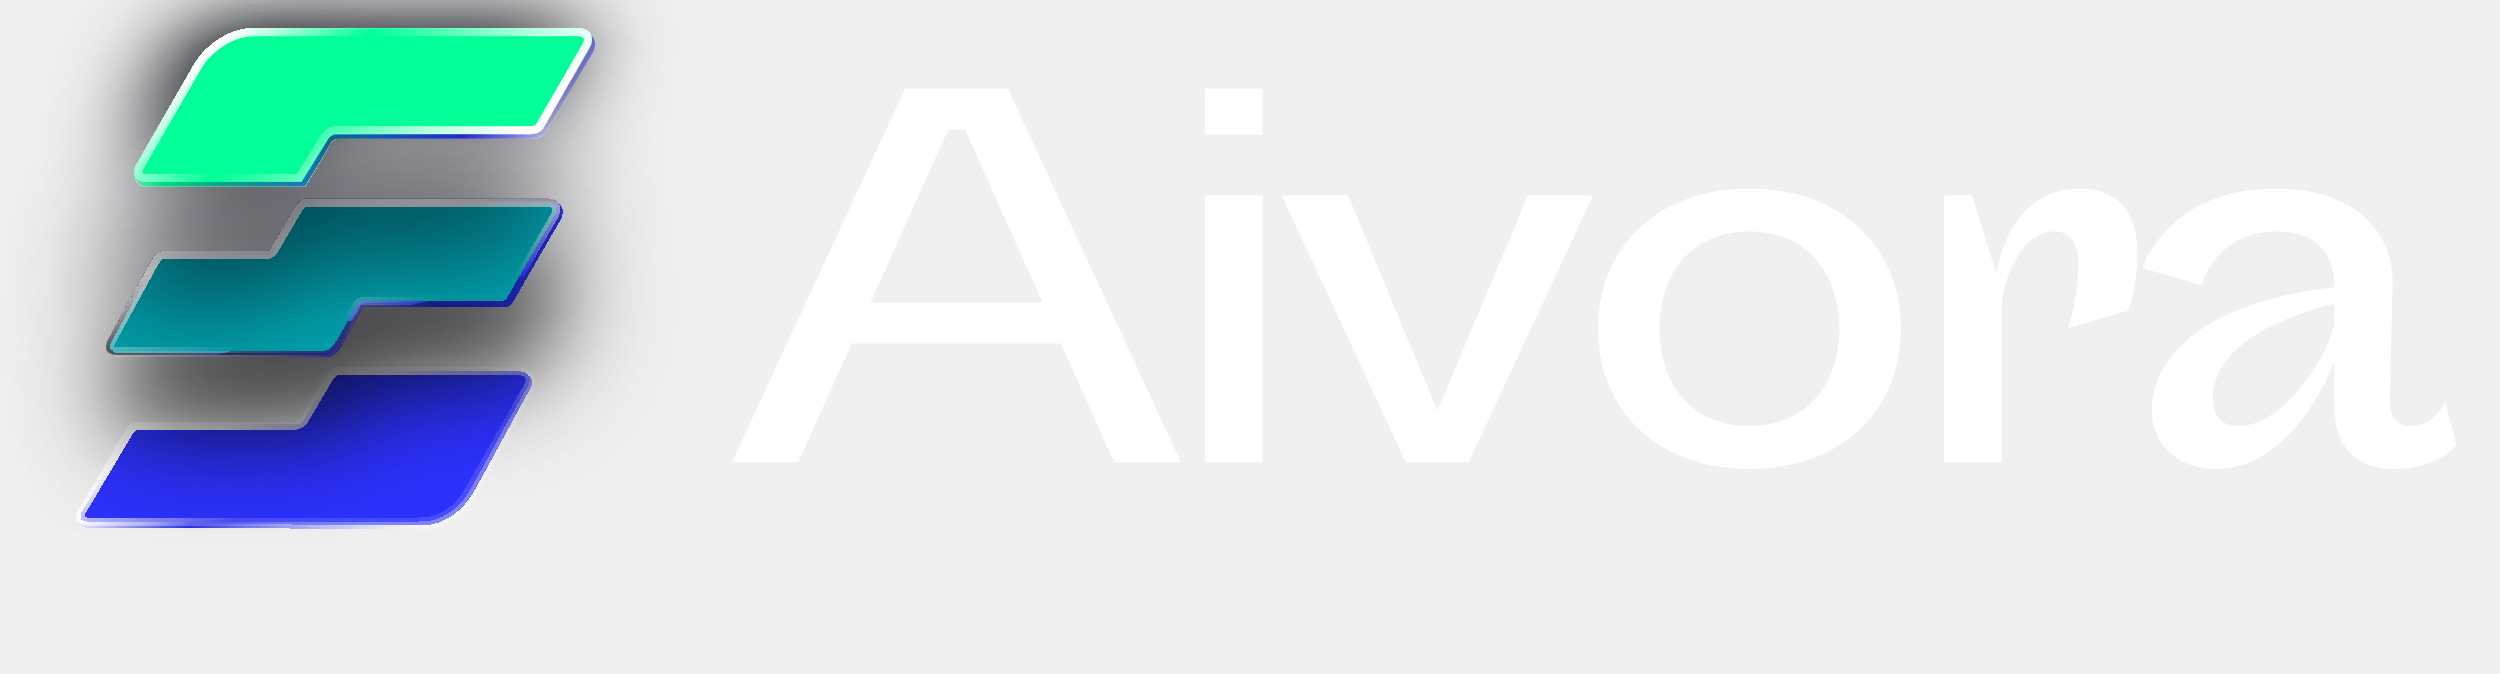
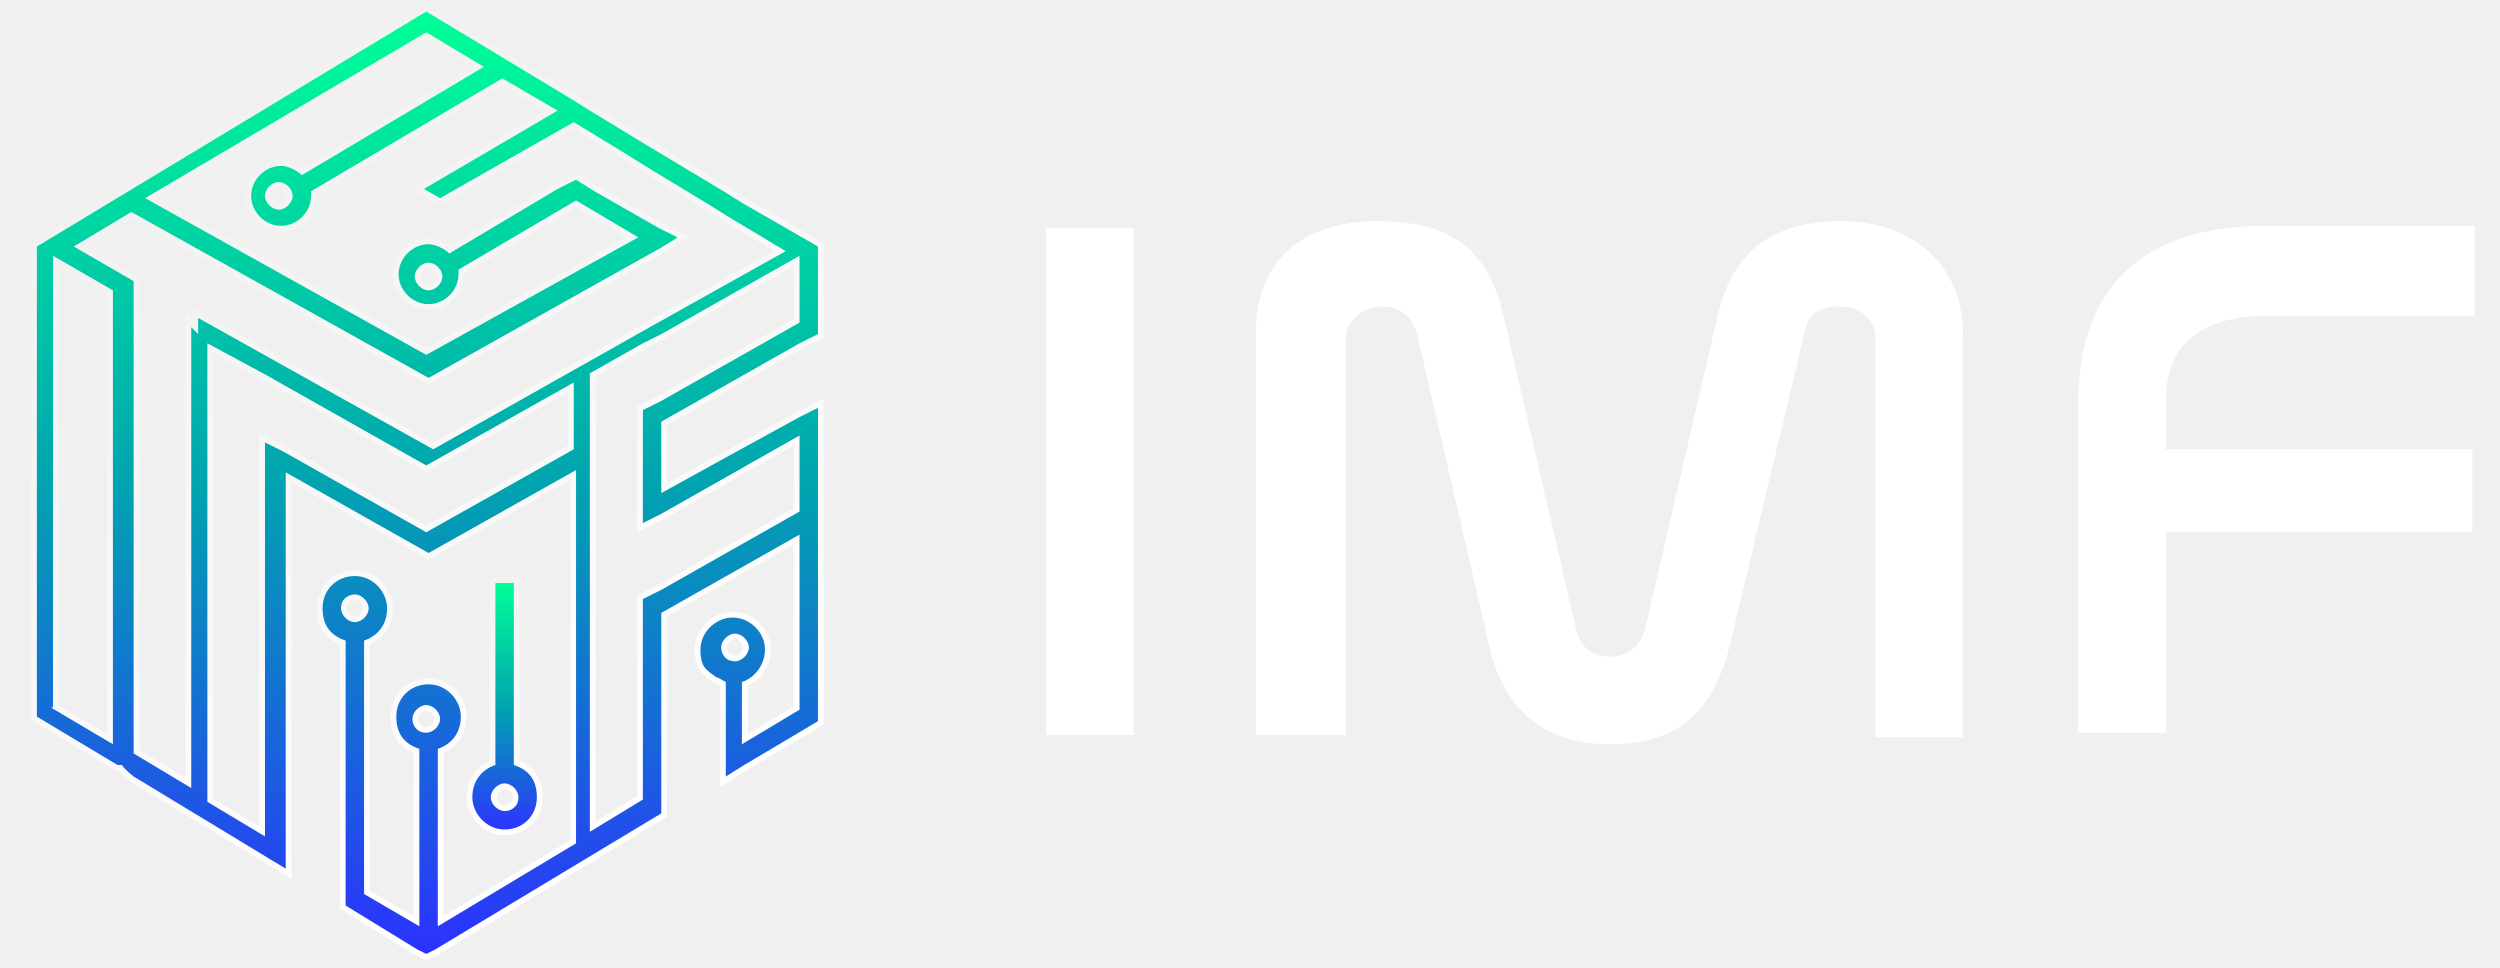
- <svg xmlns="http://www.w3.org/2000/svg" width="156" height="42" viewBox="0 0 156 42" fill="none">
-   <path d="M69.524 28.841L66.194 21.431H53.144L49.814 28.841H45.674L56.474 5.531H62.894L73.694 28.841H69.524ZM59.174 8.081L54.314 18.881H65.054L60.224 8.081H59.174ZM75.183 8.411V5.531H78.783V8.411H75.183ZM75.183 28.841V12.191H78.783V28.841H75.183ZM99.417 12.191L91.647 28.841H87.717L79.977 12.191H84.117L89.697 25.631L95.337 12.191H99.417ZM99.716 20.501C99.716 15.611 103.226 11.771 109.166 11.771C115.106 11.771 118.616 15.611 118.616 20.501C118.616 25.421 115.106 29.261 109.166 29.261C103.226 29.261 99.716 25.421 99.716 20.501ZM103.556 20.501C103.556 24.101 105.686 26.591 109.166 26.591C112.586 26.591 114.776 24.101 114.776 20.501C114.776 16.901 112.586 14.441 109.166 14.441C105.686 14.441 103.556 16.901 103.556 20.501ZM124.916 18.971V28.841H121.316V12.191H123.056L124.586 17.141C124.586 17.141 125.156 11.771 129.746 11.771C132.506 11.771 133.376 13.661 133.376 15.851C133.376 17.981 132.776 19.391 132.776 19.391L129.056 20.471C129.056 20.471 129.686 18.551 129.686 16.631C129.686 15.191 129.206 14.441 128.216 14.441C125.906 14.441 124.916 18.011 124.916 18.971ZM149.118 24.851C149.088 25.901 149.478 26.591 150.438 26.591C151.908 26.591 152.568 25.091 152.568 25.091L153.288 27.761C153.288 27.761 152.178 29.261 149.388 29.261C147.528 29.261 145.668 28.331 145.668 25.391V22.541C145.668 22.541 143.268 29.261 138.288 29.261C135.828 29.261 134.268 27.671 134.268 25.601C134.268 22.811 136.728 18.941 145.668 17.921C145.668 17.921 145.968 14.441 142.098 14.441C138.198 14.441 137.388 17.801 137.388 17.801L133.668 16.721C133.668 16.721 135.288 11.771 141.978 11.771C146.958 11.771 149.388 14.441 149.298 17.861L149.118 24.851ZM138.078 24.851C138.078 25.991 138.678 26.591 139.668 26.591C142.848 26.591 145.728 21.251 145.668 19.991V18.941C138.978 20.651 138.078 23.381 138.078 24.851Z" fill="white" />
-   <g filter="url(#filter0_d_1683_2936)">
-     <path d="M26.395 32.758L5.544 32.683C4.888 32.683 4.873 32.087 5.246 31.789C6.103 30.349 7.96 27.536 8.166 27.178C8.373 26.821 8.55 26.731 8.613 26.731H18.448C18.866 26.731 19.119 26.433 19.194 26.284C19.604 25.589 20.477 24.108 20.684 23.751C20.89 23.393 21.167 23.304 21.28 23.304H32.37C33.324 23.304 33.264 23.9 33.115 24.198C32.271 25.695 30.478 29.094 29.524 30.746C28.664 32.236 27.215 32.832 26.395 32.758Z" fill="#2C32FE" shape-rendering="crispEdges" />
-     <path d="M26.395 32.758L5.544 32.683C4.888 32.683 4.873 32.087 5.246 31.789C6.103 30.349 7.96 27.536 8.166 27.178C8.373 26.821 8.55 26.731 8.613 26.731H18.448C18.866 26.731 19.119 26.433 19.194 26.284C19.604 25.589 20.477 24.108 20.684 23.751C20.89 23.393 21.167 23.304 21.28 23.304H32.37C33.324 23.304 33.264 23.9 33.115 24.198C32.271 25.695 30.478 29.094 29.524 30.746C28.664 32.236 27.215 32.832 26.395 32.758Z" stroke="url(#paint0_linear_1683_2936)" stroke-width="0.5" shape-rendering="crispEdges" />
+ <svg xmlns="http://www.w3.org/2000/svg" xmlns:xlink="http://www.w3.org/1999/xlink" id="Capa_1" version="1.1" viewBox="0 0 108.5 42">
+   <defs>
+     <style>
+       .st0 {
+         fill: url(#Degradado_sin_nombre_311);
+       }
+ 
+       .st1 {
+         fill: #fff;
+       }
+ 
+       .st2 {
+         stroke: url(#Nueva_muestra_de_degradado_1);
+       }
+ 
+       .st2, .st3 {
+         fill: none;
+         stroke-width: .5px;
+       }
+ 
+       .st3 {
+         stroke: url(#Nueva_muestra_de_degradado_11);
+       }
+ 
+       .st4 {
+         fill: url(#Degradado_sin_nombre_31);
+       }
+     </style>
+     <linearGradient id="Nueva_muestra_de_degradado_1" data-name="Nueva muestra de degradado 1" x1="27.5" y1="36.4" x2="9.6" y2="5.4" gradientUnits="userSpaceOnUse">
+       <stop offset="0" stop-color="#fff" />
+       <stop offset="1" stop-color="#fff" stop-opacity=".1" />
+     </linearGradient>
+     <linearGradient id="Nueva_muestra_de_degradado_11" data-name="Nueva muestra de degradado 1" x1="24.3" y1="35.2" x2="19.2" y2="26.3" xlink:href="#Nueva_muestra_de_degradado_1" />
+     <linearGradient id="Degradado_sin_nombre_31" data-name="Degradado sin nombre 31" x1="18.5" y1="41.3" x2="18.5" y2=".5" gradientUnits="userSpaceOnUse">
+       <stop offset="0" stop-color="#2c32fe" />
+       <stop offset=".5" stop-color="#00a4af" />
+       <stop offset="1" stop-color="#00ff97" />
+     </linearGradient>
+     <linearGradient id="Degradado_sin_nombre_311" data-name="Degradado sin nombre 31" x1="21.9" y1="36.1" x2="21.9" y2="25.3" xlink:href="#Degradado_sin_nombre_31" />
+   </defs>
+   <g>
+     <path class="st2" d="M35.5,10.7l-3.3-1.9-.8-.5-3.5-2.1h0s0,0,0,0l-2.3-1.4-.8-.5-6.3-3.8L1.6,10.7h0v20.4l3.5,2.1h.2c0,.1.5.5.5.5h0l6.6,4v-.8h0v-16.4l6.2,3.5,6.4-3.6v16.2l-6,3.6v-7.7c.6-.2,1-.7,1-1.4s-.6-1.4-1.4-1.4-1.4.6-1.4,1.4.4,1.2,1,1.4v7.7l-2.4-1.4v-11c.6-.2,1-.7,1-1.4s-.6-1.4-1.4-1.4-1.4.6-1.4,1.4.4,1.2,1,1.4v11.5l3.1,1.9.4.2.4-.2,9.8-5.9v-8.7l6-3.4h0s0,5,0,5v2.6l-2.5,1.5v-2.7h0c.6-.2,1-.8,1-1.4s0,0,0,0c0-.8-.7-1.4-1.4-1.4s-1.4.6-1.4,1.4.3.9.7,1.2c.1,0,.2.1.4.2v4.1l.8-.5,3.2-1.9v-13.6l-.8.4h0s0,0,0,0l-3.1,1.7-2.9,1.6v-3.1l6-3.4h0s.8-.4.8-.4h0v-3.8ZM14.8,26.4c0-.4.3-.6.6-.6s.6.3.6.6-.3.6-.6.6-.6-.3-.6-.6ZM18.5,31.8c-.4,0-.6-.3-.6-.6s.3-.6.6-.6.6.3.6.6-.3.6-.6.6ZM31.9,28.7c-.4,0-.6-.3-.6-.6s.3-.6.6-.6.6.3.6.6-.3.6-.6.6ZM2.3,30.7v-7.6h0s0-.9,0-.9v-11.1h0s2.6,1.5,2.6,1.5h0v19.7l-2.7-1.6ZM8.3,14.2v20l-2.5-1.5V12.2l-2.6-1.5,2.5-1.5,12.9,7.2,10-5.6.5-.3.3-.2-.8-.4-2.8-1.6-.8-.5-.8.4-4.7,2.8c-.2-.2-.6-.4-.9-.4-.7,0-1.3.6-1.3,1.3s.6,1.3,1.3,1.3,1.3-.6,1.3-1.3,0-.2,0-.2l5.1-3,2.7,1.6-9.2,5.1-12.2-6.8L18.5,1.4l2.5,1.5-7.9,4.7c-.2-.2-.6-.4-.9-.4-.7,0-1.3.6-1.3,1.3s.6,1.3,1.3,1.3,1.3-.6,1.3-1.3,0-.2,0-.2l8.3-4.9,2.4,1.4-5.8,3.4.7.4,5.8-3.3,2.3,1.4.8.5,2.8,1.7.8.5,2.5,1.5-5.9,3.3h0s-9.4,5.3-9.4,5.3l-10.2-5.7v.7ZM19.2,12c0,.3-.3.6-.6.6s-.6-.3-.6-.6.3-.6.6-.6.6.3.6.6ZM12.7,8.5c0,.3-.3.6-.6.6s-.6-.3-.6-.6.3-.6.6-.6.6.3.6.6ZM24.9,19.5l-6.4,3.6-6.2-3.5-.8-.4v17.1l-2.5-1.5V14.9l2.6,1.4.7.4,6.2,3.5,6.4-3.6v2.9ZM34.7,14l-6,3.4-.8.4v4.9l.8-.4,6-3.4v3.3l-6,3.4-.8.4v8.7h0l-2.3,1.4v-19.9l2.3-1.3.8-.4,6-3.4h0v2.9Z" />
+     <path class="st3" d="M21.5,25.3v7.9c-.6.2-1,.7-1,1.4s.6,1.4,1.4,1.4,1.4-.6,1.4-1.4-.4-1.2-1-1.4v-7.9h-.8ZM22.5,34.6c0,.4-.3.6-.6.6s-.6-.3-.6-.6.3-.6.6-.6.6.3.6.6Z" />
  </g>
-   <g filter="url(#filter1_d_1683_2936)">
-     <path d="M26.111 32.544H5.484C4.828 32.544 5.012 32.047 5.186 31.799C6.043 30.358 7.81 27.387 8.017 27.03C8.223 26.672 8.401 26.583 8.464 26.583H18.299C18.717 26.583 18.97 26.285 19.044 26.136C19.455 25.44 20.328 23.96 20.535 23.602C20.741 23.245 21.018 23.155 21.131 23.155H32.221C33.175 23.155 33.115 23.751 32.966 24.049C32.122 25.547 30.194 28.954 29.241 30.606C28.287 32.258 27.065 32.544 26.111 32.544Z" fill="#2C32FE" shape-rendering="crispEdges" />
-     <path d="M26.111 32.544H5.484C4.828 32.544 5.012 32.047 5.186 31.799C6.043 30.358 7.81 27.387 8.017 27.03C8.223 26.672 8.401 26.583 8.464 26.583H18.299C18.717 26.583 18.97 26.285 19.044 26.136C19.455 25.44 20.328 23.96 20.535 23.602C20.741 23.245 21.018 23.155 21.131 23.155H32.221C33.175 23.155 33.115 23.751 32.966 24.049C32.122 25.547 30.194 28.954 29.241 30.606C28.287 32.258 27.065 32.544 26.111 32.544Z" stroke="url(#paint1_linear_1683_2936)" stroke-width="0.5" shape-rendering="crispEdges" />
+   <g>
+     <path class="st4" d="M35.5,10.7l-3.3-1.9-.8-.5-3.5-2.1h0s0,0,0,0l-2.3-1.4-.8-.5-6.3-3.8L1.6,10.7h0v20.4l3.5,2.1h.2c0,.1.5.5.5.5h0l6.6,4v-.8h0v-16.4l6.2,3.5,6.4-3.6v16.2l-6,3.6v-7.7c.6-.2,1-.7,1-1.4s-.6-1.4-1.4-1.4-1.4.6-1.4,1.4.4,1.2,1,1.4v7.7l-2.4-1.4v-11c.6-.2,1-.7,1-1.4s-.6-1.4-1.4-1.4-1.4.6-1.4,1.4.4,1.2,1,1.4v11.5l3.1,1.9.4.2.4-.2,9.8-5.9v-8.7l6-3.4h0s0,5,0,5v2.6l-2.5,1.5v-2.7h0c.6-.2,1-.8,1-1.4s0,0,0,0c0-.8-.7-1.4-1.4-1.4s-1.4.6-1.4,1.4.3.9.7,1.2c.1,0,.2.1.4.2v4.1l.8-.5,3.2-1.9v-13.6l-.8.4h0s0,0,0,0l-3.1,1.7-2.9,1.6v-3.1l6-3.4h0s.8-.4.8-.4h0v-3.8ZM14.8,26.4c0-.4.3-.6.6-.6s.6.3.6.6-.3.6-.6.6-.6-.3-.6-.6ZM18.5,31.8c-.4,0-.6-.3-.6-.6s.3-.6.6-.6.6.3.6.6-.3.6-.6.6ZM31.9,28.7c-.4,0-.6-.3-.6-.6s.3-.6.6-.6.6.3.6.6-.3.6-.6.6ZM2.3,30.7v-7.6h0s0-.9,0-.9v-11.1h0s2.6,1.5,2.6,1.5h0v19.7l-2.7-1.6ZM8.3,14.2v20l-2.5-1.5V12.2l-2.6-1.5,2.5-1.5,12.9,7.2,10-5.6.5-.3.3-.2-.8-.4-2.8-1.6-.8-.5-.8.4-4.7,2.8c-.2-.2-.6-.4-.9-.4-.7,0-1.3.6-1.3,1.3s.6,1.3,1.3,1.3,1.3-.6,1.3-1.3,0-.2,0-.2l5.1-3,2.7,1.6-9.2,5.1-12.2-6.8L18.5,1.4l2.5,1.5-7.9,4.7c-.2-.2-.6-.4-.9-.4-.7,0-1.3.6-1.3,1.3s.6,1.3,1.3,1.3,1.3-.6,1.3-1.3,0-.2,0-.2l8.3-4.9,2.4,1.4-5.8,3.4.7.4,5.8-3.3,2.3,1.4.8.5,2.8,1.7.8.5,2.5,1.5-5.9,3.3h0s-9.4,5.3-9.4,5.3l-10.2-5.7v.7ZM19.2,12c0,.3-.3.6-.6.6s-.6-.3-.6-.6.3-.6.6-.6.6.3.6.6ZM12.7,8.5c0,.3-.3.6-.6.6s-.6-.3-.6-.6.3-.6.6-.6.6.3.6.6ZM24.9,19.5l-6.4,3.6-6.2-3.5-.8-.4v17.1l-2.5-1.5V14.9l2.6,1.4.7.4,6.2,3.5,6.4-3.6v2.9ZM34.7,14l-6,3.4-.8.4v4.9l.8-.4,6-3.4v3.3l-6,3.4-.8.4v8.7h0l-2.3,1.4v-19.9l2.3-1.3.8-.4,6-3.4h0v2.9Z" />
+     <path class="st0" d="M21.5,25.3v7.9c-.6.2-1,.7-1,1.4s.6,1.4,1.4,1.4,1.4-.6,1.4-1.4-.4-1.2-1-1.4v-7.9h-.8ZM22.5,34.6c0,.4-.3.6-.6.6s-.6-.3-.6-.6.3-.6.6-.6.6.3.6.6Z" />
  </g>
-   <g filter="url(#filter2_d_1683_2936)">
-     <path d="M19.79 21.896H7.421C6.706 21.955 6.825 21.523 6.974 21.299C7.782 19.809 9.45 16.739 9.656 16.382C9.863 16.024 10.04 15.935 10.103 15.935H16.511C16.869 15.935 17.058 15.736 17.107 15.637C17.518 14.941 18.391 13.461 18.597 13.103C18.804 12.746 18.982 12.656 19.044 12.656H34.158C34.874 12.656 34.754 13.189 34.605 13.455C33.637 15.126 31.685 18.498 31.625 18.617C31.565 18.736 31.401 18.766 31.327 18.766H22.919C22.502 18.766 22.348 18.866 22.323 18.915C21.991 19.511 21.257 20.823 20.982 21.299C20.706 21.776 20.37 21.896 20.237 21.896H19.79Z" fill="#00A4AF" />
-     <path d="M19.79 21.896H7.421C6.706 21.955 6.825 21.523 6.974 21.299C7.782 19.809 9.45 16.739 9.656 16.382C9.863 16.024 10.04 15.935 10.103 15.935H16.511C16.869 15.935 17.058 15.736 17.107 15.637C17.518 14.941 18.391 13.461 18.597 13.103C18.804 12.746 18.982 12.656 19.044 12.656H34.158C34.874 12.656 34.754 13.189 34.605 13.455C33.637 15.126 31.685 18.498 31.625 18.617C31.565 18.736 31.401 18.766 31.327 18.766H22.919C22.502 18.766 22.348 18.866 22.323 18.915C21.991 19.511 21.257 20.823 20.982 21.299C20.706 21.776 20.37 21.896 20.237 21.896H19.79Z" stroke="#00020F" stroke-width="0.5" />
+   <g>
+     <path class="st1" d="M49.2,9.9v22h-3.8V9.9h3.8Z" />
+     <path class="st1" d="M58.3,31.9h-3.8V14.5c0-2.9,1.7-4.9,5.3-4.9s4.9,1.6,5.5,4.3l3.1,13.4c.2.8.7,1.2,1.5,1.2s1.3-.5,1.5-1.2l3.1-13.4c.6-2.8,2.2-4.3,5.4-4.3s5.3,2,5.3,4.9v17.5h-3.8V14.7c0-.8-.6-1.4-1.6-1.4s-1.4.5-1.5,1.2l-3.2,13.4c-.7,2.9-2.2,4.4-5.2,4.4s-4.7-1.6-5.3-4.4l-3.1-13.4c-.2-.7-.7-1.2-1.5-1.2s-1.6.6-1.6,1.4v17.3Z" />
+     <path class="st1" d="M107.4,9.9v3.8h-8.9c-3.5,0-4.5,1.7-4.5,3.7v2.1h13.3v3.6h-13.3v8.7h-3.8v-14.4c0-4.4,2.3-7.6,8.1-7.6h9.1Z" />
  </g>
-   <g filter="url(#filter3_d_1683_2936)">
-     <path d="M19.939 22.045H7.57C6.855 22.105 6.974 21.672 7.123 21.449C7.931 19.959 9.599 16.889 9.805 16.531C10.012 16.174 10.189 16.084 10.252 16.084H16.66C17.018 16.084 17.207 15.885 17.256 15.786C17.667 15.091 18.54 13.61 18.747 13.253C18.953 12.895 19.131 12.806 19.194 12.806H34.307C35.023 12.806 34.904 13.338 34.755 13.604C33.786 15.275 31.834 18.647 31.774 18.767C31.714 18.886 31.55 18.916 31.476 18.916H23.068C22.651 18.916 22.497 19.015 22.472 19.064C22.14 19.661 21.406 20.972 21.131 21.449C20.855 21.926 20.519 22.045 20.386 22.045H19.939Z" fill="#00A4AF" shape-rendering="crispEdges" />
-     <path d="M19.939 22.045H7.57C6.855 22.105 6.974 21.672 7.123 21.449C7.931 19.959 9.599 16.889 9.805 16.531C10.012 16.174 10.189 16.084 10.252 16.084H16.66C17.018 16.084 17.207 15.885 17.256 15.786C17.667 15.091 18.54 13.61 18.747 13.253C18.953 12.895 19.131 12.806 19.194 12.806H34.307C35.023 12.806 34.904 13.338 34.755 13.604C33.786 15.275 31.834 18.647 31.774 18.767C31.714 18.886 31.55 18.916 31.476 18.916H23.068C22.651 18.916 22.497 19.015 22.472 19.064C22.14 19.661 21.406 20.972 21.131 21.449C20.855 21.926 20.519 22.045 20.386 22.045H19.939Z" stroke="url(#paint2_linear_1683_2936)" stroke-width="0.5" shape-rendering="crispEdges" />
-   </g>
-   <g filter="url(#filter4_d_1683_2936)">
-     <path d="M19.79 21.896H7.421C6.706 21.955 6.825 21.523 6.974 21.299C7.782 19.809 9.45 16.739 9.656 16.382C9.863 16.024 10.04 15.935 10.103 15.935H16.511C16.869 15.935 17.058 15.736 17.107 15.637C17.518 14.941 18.391 13.461 18.597 13.103C18.804 12.746 18.982 12.656 19.044 12.656H34.158C34.874 12.656 34.754 13.189 34.605 13.455C33.637 15.126 31.685 18.498 31.625 18.617C31.565 18.736 31.401 18.766 31.327 18.766H22.919C22.502 18.766 22.348 18.866 22.323 18.915C21.991 19.511 21.257 20.823 20.982 21.299C20.706 21.776 20.37 21.896 20.237 21.896H19.79Z" fill="#00A4AF" shape-rendering="crispEdges" />
-     <path d="M19.79 21.896H7.421C6.706 21.955 6.825 21.523 6.974 21.299C7.782 19.809 9.45 16.739 9.656 16.382C9.863 16.024 10.04 15.935 10.103 15.935H16.511C16.869 15.935 17.058 15.736 17.107 15.637C17.518 14.941 18.391 13.461 18.597 13.103C18.804 12.746 18.982 12.656 19.044 12.656H34.158C34.874 12.656 34.754 13.189 34.605 13.455C33.637 15.126 31.685 18.498 31.625 18.617C31.565 18.736 31.401 18.766 31.327 18.766H22.919C22.502 18.766 22.348 18.866 22.323 18.915C21.991 19.511 21.257 20.823 20.982 21.299C20.706 21.776 20.37 21.896 20.237 21.896H19.79Z" stroke="url(#paint3_linear_1683_2936)" stroke-width="0.5" shape-rendering="crispEdges" />
-   </g>
-   <g filter="url(#filter5_d_1683_2936)">
-     <path d="M9.12 11.388H18.881C19.317 10.693 20.201 9.228 20.297 9.004C20.52 8.483 20.879 8.408 21.042 8.408H33.175C33.533 8.408 33.796 8.171 33.846 8.11C34.616 6.776 36.275 4.018 36.752 3.192C37.229 2.366 36.33 2.103 35.858 2.149C30.667 2.149 17.852 2.456 16.064 2.456C14.276 2.456 12.984 3.804 12.562 4.477C11.494 6.327 9.18 9.8 8.822 10.42C8.464 11.039 8.847 11.398 9.12 11.388Z" fill="#00FF97" />
-     <path d="M9.12 11.388H18.881C19.317 10.693 20.201 9.228 20.297 9.004C20.52 8.483 20.879 8.408 21.042 8.408H33.175C33.533 8.408 33.796 8.171 33.846 8.11C34.616 6.776 36.275 4.018 36.752 3.192C37.229 2.366 36.33 2.103 35.858 2.149C30.667 2.149 17.852 2.456 16.064 2.456C14.276 2.456 12.984 3.804 12.562 4.477C11.494 6.327 9.18 9.8 8.822 10.42C8.464 11.039 8.847 11.398 9.12 11.388Z" stroke="url(#paint4_linear_1683_2936)" stroke-width="0.5" />
-   </g>
-   <g filter="url(#filter6_d_1683_2936)">
-     <path d="M9.135 11.099H18.672C19.108 10.404 20.03 8.923 20.237 8.566C20.443 8.208 20.82 8.119 20.982 8.119H33.041C33.398 8.119 33.587 7.997 33.637 7.936L36.543 2.903C37.02 2.077 36.195 1.963 35.723 2.009H15.915C14.127 2.009 12.835 3.356 12.413 4.03L8.762 10.354C8.405 10.973 8.862 11.109 9.135 11.099Z" fill="#00FF97" />
-     <path d="M9.135 11.099H18.672C19.108 10.404 20.03 8.923 20.237 8.566C20.443 8.208 20.82 8.119 20.982 8.119H33.041C33.398 8.119 33.587 7.997 33.637 7.936L36.543 2.903C37.02 2.077 36.195 1.963 35.723 2.009H15.915C14.127 2.009 12.835 3.356 12.413 4.03L8.762 10.354C8.405 10.973 8.862 11.109 9.135 11.099Z" stroke="url(#paint5_linear_1683_2936)" stroke-width="0.5" />
-   </g>
-   <defs>
-     <filter id="filter0_d_1683_2936" x="-24.35" y="18.954" width="102.901" height="84.16" filterUnits="userSpaceOnUse" color-interpolation-filters="sRGB">
-       <feFlood flood-opacity="0" result="BackgroundImageFix" />
-       <feColorMatrix in="SourceAlpha" type="matrix" values="0 0 0 0 0 0 0 0 0 0 0 0 0 0 0 0 0 0 127 0" result="hardAlpha" />
-       <feOffset dx="8" dy="33" />
-       <feGaussianBlur stdDeviation="18.55" />
-       <feComposite in2="hardAlpha" operator="out" />
-       <feColorMatrix type="matrix" values="0 0 0 0 0 0 0 0 0 0 0 0 0 0 0 0 0 0 0.25 0" />
-       <feBlend mode="normal" in2="BackgroundImageFix" result="effect1_dropShadow_1683_2936" />
-       <feBlend mode="normal" in="SourceGraphic" in2="effect1_dropShadow_1683_2936" result="shape" />
-     </filter>
-     <filter id="filter1_d_1683_2936" x="-24.328" y="18.805" width="102.73" height="84.088" filterUnits="userSpaceOnUse" color-interpolation-filters="sRGB">
-       <feFlood flood-opacity="0" result="BackgroundImageFix" />
-       <feColorMatrix in="SourceAlpha" type="matrix" values="0 0 0 0 0 0 0 0 0 0 0 0 0 0 0 0 0 0 127 0" result="hardAlpha" />
-       <feOffset dx="8" dy="33" />
-       <feGaussianBlur stdDeviation="18.55" />
-       <feComposite in2="hardAlpha" operator="out" />
-       <feColorMatrix type="matrix" values="0 0 0 0 0 0 0 0 0 0 0 0 0 0 0 0 0 0 0.25 0" />
-       <feBlend mode="normal" in2="BackgroundImageFix" result="effect1_dropShadow_1683_2936" />
-       <feBlend mode="normal" in="SourceGraphic" in2="effect1_dropShadow_1683_2936" result="shape" />
-     </filter>
-     <filter id="filter2_d_1683_2936" x="0.611" y="10.406" width="42.358" height="23.745" filterUnits="userSpaceOnUse" color-interpolation-filters="sRGB">
-       <feFlood flood-opacity="0" result="BackgroundImageFix" />
-       <feColorMatrix in="SourceAlpha" type="matrix" values="0 0 0 0 0 0 0 0 0 0 0 0 0 0 0 0 0 0 127 0" result="hardAlpha" />
-       <feOffset dx="1" dy="5" />
-       <feGaussianBlur stdDeviation="3.5" />
-       <feComposite in2="hardAlpha" operator="out" />
-       <feColorMatrix type="matrix" values="0 0 0 0 0.008 0 0 0 0 0.016 0 0 0 0 0.063 0 0 0 0.3 0" />
-       <feBlend mode="normal" in2="BackgroundImageFix" result="effect1_dropShadow_1683_2936" />
-       <feBlend mode="normal" in="SourceGraphic" in2="effect1_dropShadow_1683_2936" result="shape" />
-     </filter>
-     <filter id="filter3_d_1683_2936" x="2.76" y="12.556" width="36.358" height="17.745" filterUnits="userSpaceOnUse" color-interpolation-filters="sRGB">
-       <feFlood flood-opacity="0" result="BackgroundImageFix" />
-       <feColorMatrix in="SourceAlpha" type="matrix" values="0 0 0 0 0 0 0 0 0 0 0 0 0 0 0 0 0 0 127 0" result="hardAlpha" />
-       <feOffset dy="4" />
-       <feGaussianBlur stdDeviation="2" />
-       <feComposite in2="hardAlpha" operator="out" />
-       <feColorMatrix type="matrix" values="0 0 0 0 0 0 0 0 0 0 0 0 0 0 0 0 0 0 0.25 0" />
-       <feBlend mode="normal" in2="BackgroundImageFix" result="effect1_dropShadow_1683_2936" />
-       <feBlend mode="normal" in="SourceGraphic" in2="effect1_dropShadow_1683_2936" result="shape" />
-     </filter>
-     <filter id="filter4_d_1683_2936" x="-0.389" y="9.406" width="42.358" height="23.745" filterUnits="userSpaceOnUse" color-interpolation-filters="sRGB">
-       <feFlood flood-opacity="0" result="BackgroundImageFix" />
-       <feColorMatrix in="SourceAlpha" type="matrix" values="0 0 0 0 0 0 0 0 0 0 0 0 0 0 0 0 0 0 127 0" result="hardAlpha" />
-       <feOffset dy="4" />
-       <feGaussianBlur stdDeviation="3.5" />
-       <feComposite in2="hardAlpha" operator="out" />
-       <feColorMatrix type="matrix" values="0 0 0 0 0 0 0 0 0 0 0 0 0 0 0 0 0 0 0.6 0" />
-       <feBlend mode="normal" in2="BackgroundImageFix" result="effect1_dropShadow_1683_2936" />
-       <feBlend mode="normal" in="SourceGraphic" in2="effect1_dropShadow_1683_2936" result="shape" />
-     </filter>
-     <filter id="filter5_d_1683_2936" x="-0.573" y="1.894" width="42.71" height="23.745" filterUnits="userSpaceOnUse" color-interpolation-filters="sRGB">
-       <feFlood flood-opacity="0" result="BackgroundImageFix" />
-       <feColorMatrix in="SourceAlpha" type="matrix" values="0 0 0 0 0 0 0 0 0 0 0 0 0 0 0 0 0 0 127 0" result="hardAlpha" />
-       <feOffset dx="-2" dy="7" />
-       <feGaussianBlur stdDeviation="3.5" />
-       <feComposite in2="hardAlpha" operator="out" />
-       <feColorMatrix type="matrix" values="0 0 0 0 0.012 0 0 0 0 0.02 0 0 0 0 0.067 0 0 0 0.65 0" />
-       <feBlend mode="normal" in2="BackgroundImageFix" result="effect1_dropShadow_1683_2936" />
-       <feBlend mode="normal" in="SourceGraphic" in2="effect1_dropShadow_1683_2936" result="shape" />
-     </filter>
-     <filter id="filter6_d_1683_2936" x="2.681" y="-5.95" width="39.956" height="21" filterUnits="userSpaceOnUse" color-interpolation-filters="sRGB">
-       <feFlood flood-opacity="0" result="BackgroundImageFix" />
-       <feColorMatrix in="SourceAlpha" type="matrix" values="0 0 0 0 0 0 0 0 0 0 0 0 0 0 0 0 0 0 127 0" result="hardAlpha" />
-       <feOffset dy="-2" />
-       <feGaussianBlur stdDeviation="2.85" />
-       <feComposite in2="hardAlpha" operator="out" />
-       <feColorMatrix type="matrix" values="0 0 0 0 0.008 0 0 0 0 0.016 0 0 0 0 0.043 0 0 0 1 0" />
-       <feBlend mode="normal" in2="BackgroundImageFix" result="effect1_dropShadow_1683_2936" />
-       <feBlend mode="normal" in="SourceGraphic" in2="effect1_dropShadow_1683_2936" result="shape" />
-     </filter>
-     <linearGradient id="paint0_linear_1683_2936" x1="9.307" y1="25.919" x2="23.215" y2="36.318" gradientUnits="userSpaceOnUse">
-       <stop stop-color="white" />
-       <stop offset="0.355" stop-color="#2A2FE9" />
-       <stop offset="0.792" stop-color="#A3A6FF" stop-opacity="0.52" />
-       <stop offset="1" stop-color="white" stop-opacity="0.3" />
-     </linearGradient>
-     <linearGradient id="paint1_linear_1683_2936" x1="19.03" y1="24.637" x2="21.121" y2="29.901" gradientUnits="userSpaceOnUse">
-       <stop stop-color="white" />
-       <stop offset="1" stop-color="white" stop-opacity="0.13" />
-     </linearGradient>
-     <linearGradient id="paint2_linear_1683_2936" x1="17.763" y1="13.691" x2="23.274" y2="21.66" gradientUnits="userSpaceOnUse">
-       <stop stop-color="white" stop-opacity="0" />
-       <stop offset="1" stop-color="#292FE9" />
-     </linearGradient>
-     <linearGradient id="paint3_linear_1683_2936" x1="21.042" y1="20.248" x2="19.565" y2="14.451" gradientUnits="userSpaceOnUse">
-       <stop stop-color="white" stop-opacity="0" />
-       <stop offset="0.734" stop-color="white" stop-opacity="0.734" />
-       <stop offset="1" stop-color="white" />
-     </linearGradient>
-     <linearGradient id="paint4_linear_1683_2936" x1="11.43" y1="5.064" x2="25.107" y2="17.763" gradientUnits="userSpaceOnUse">
-       <stop stop-color="white" />
-       <stop offset="0.193" stop-color="#00FF97" />
-       <stop offset="0.808" stop-color="#2C32FE" />
-       <stop offset="1" stop-color="#C4C6FF" />
-     </linearGradient>
-     <linearGradient id="paint5_linear_1683_2936" x1="12.858" y1="3.442" x2="24.065" y2="15.648" gradientUnits="userSpaceOnUse">
-       <stop stop-color="white" />
-       <stop offset="0.355" stop-color="#00FF97" />
-       <stop offset="0.792" stop-color="#BDFFE4" />
-       <stop offset="1" stop-color="white" />
-     </linearGradient>
-   </defs>
</svg>
